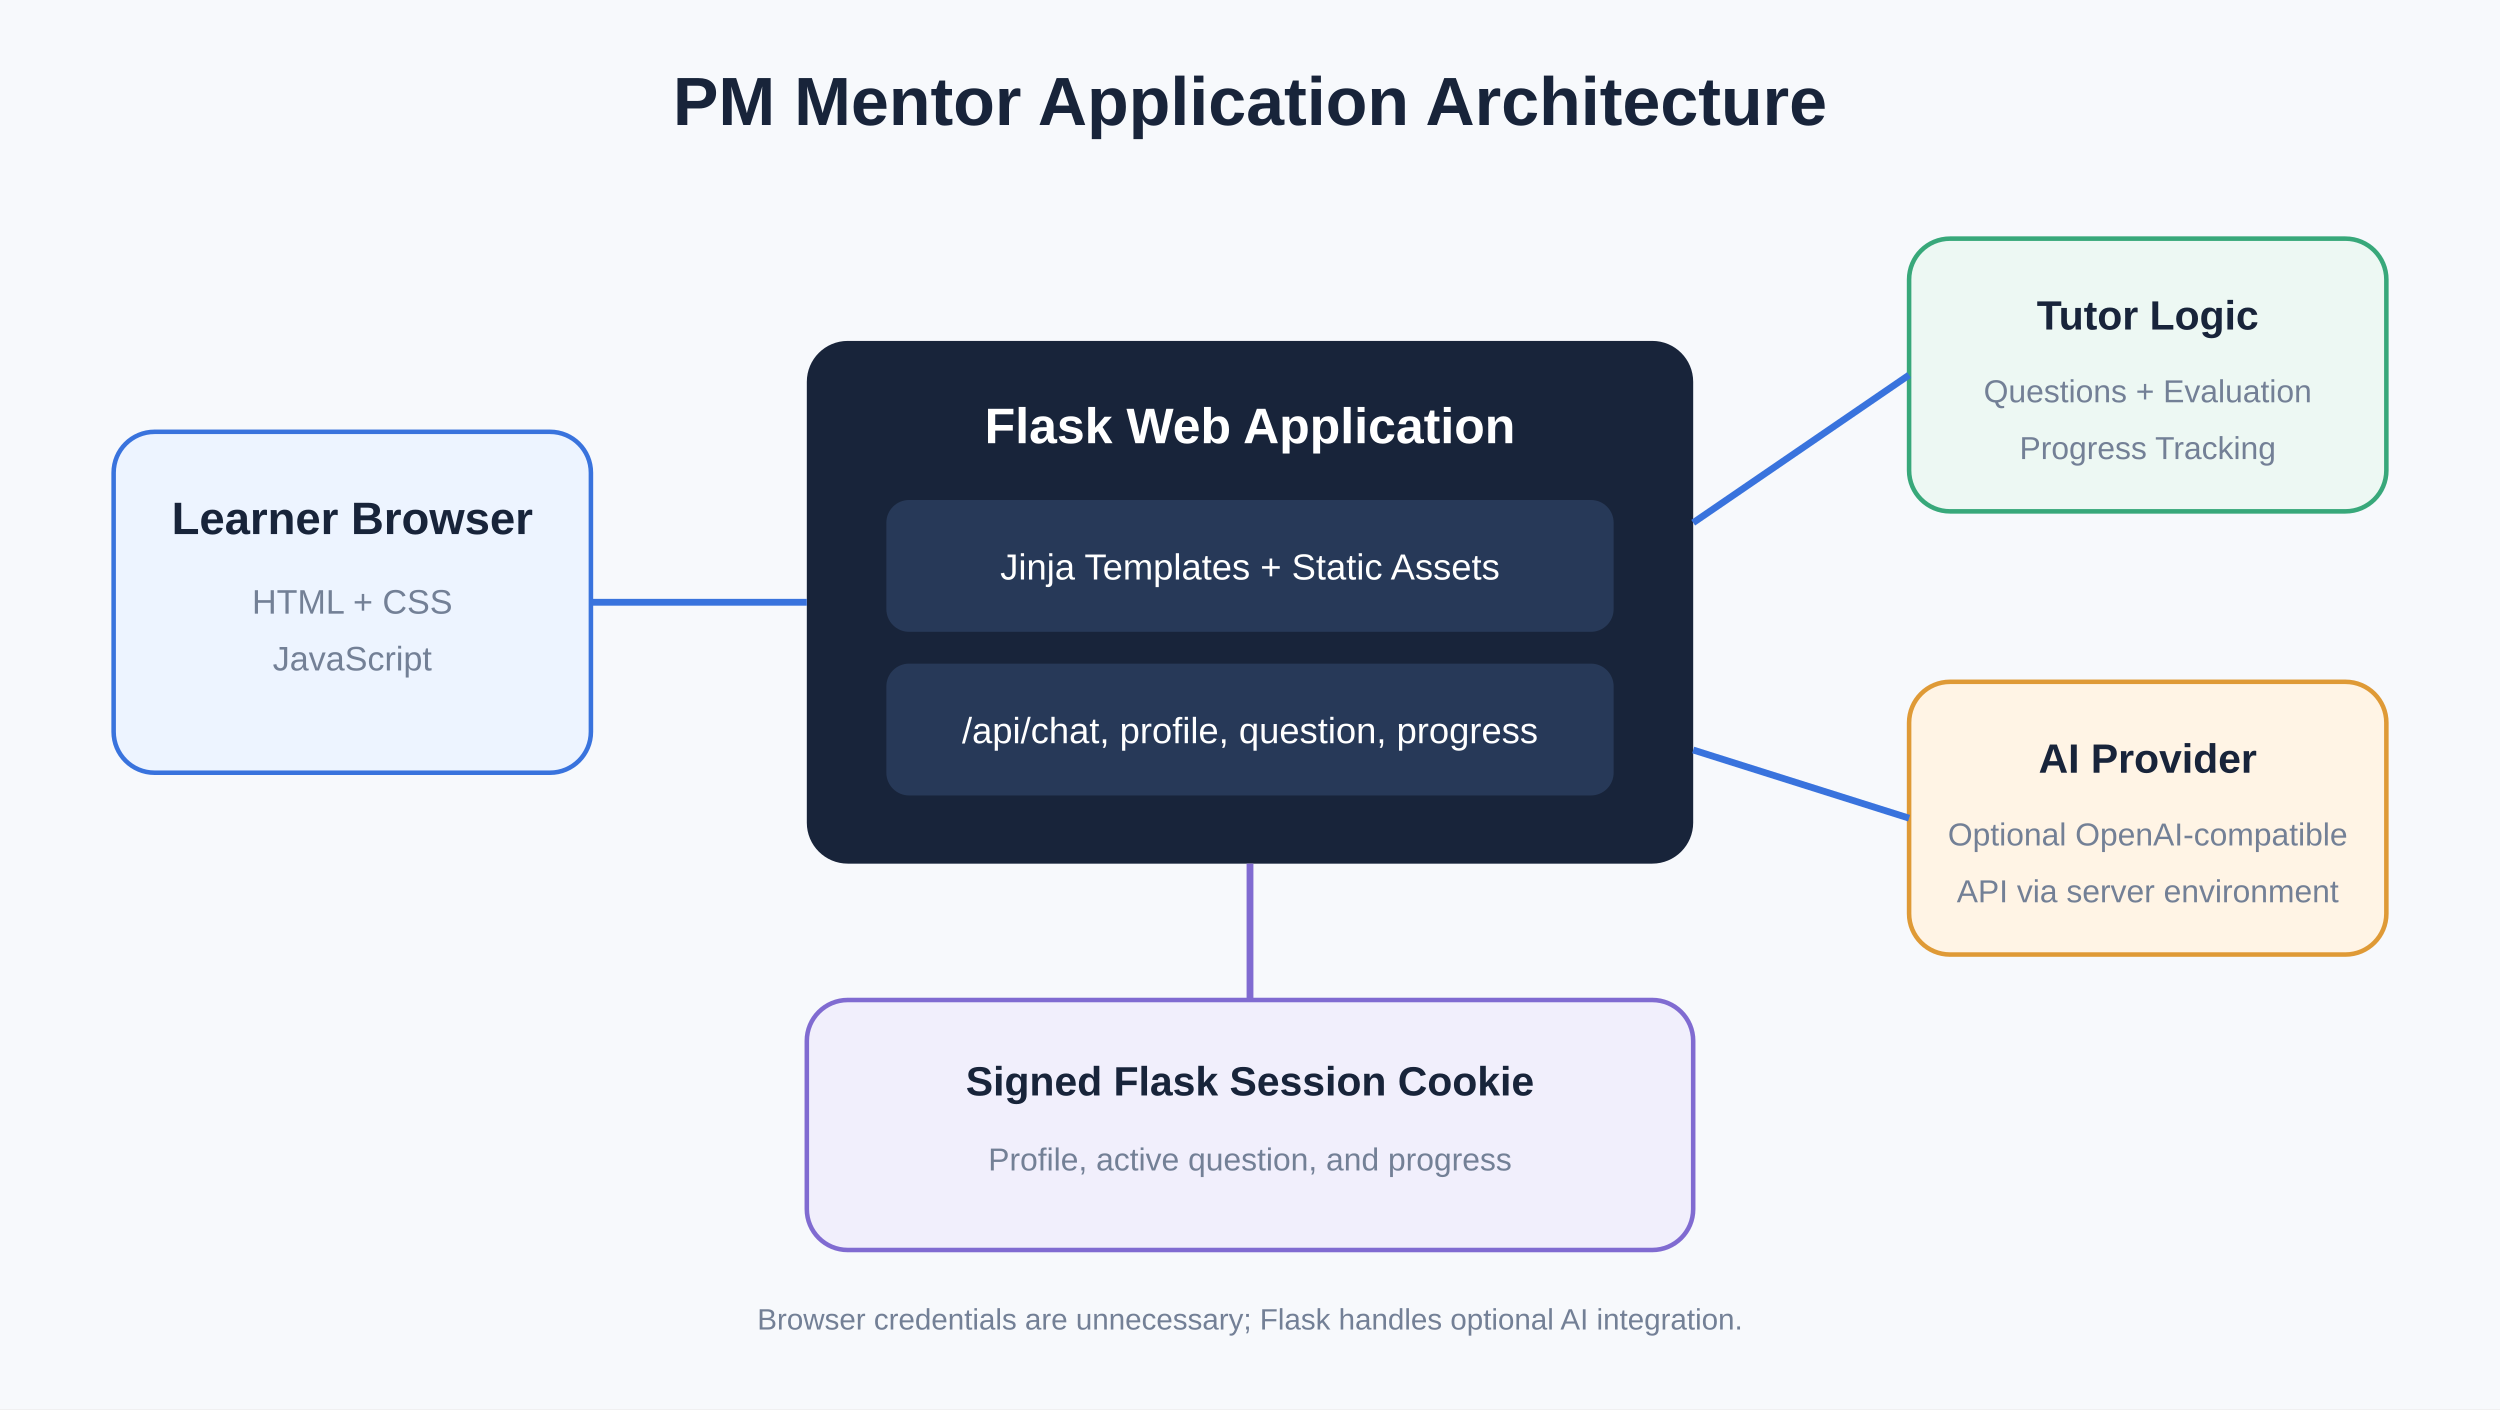
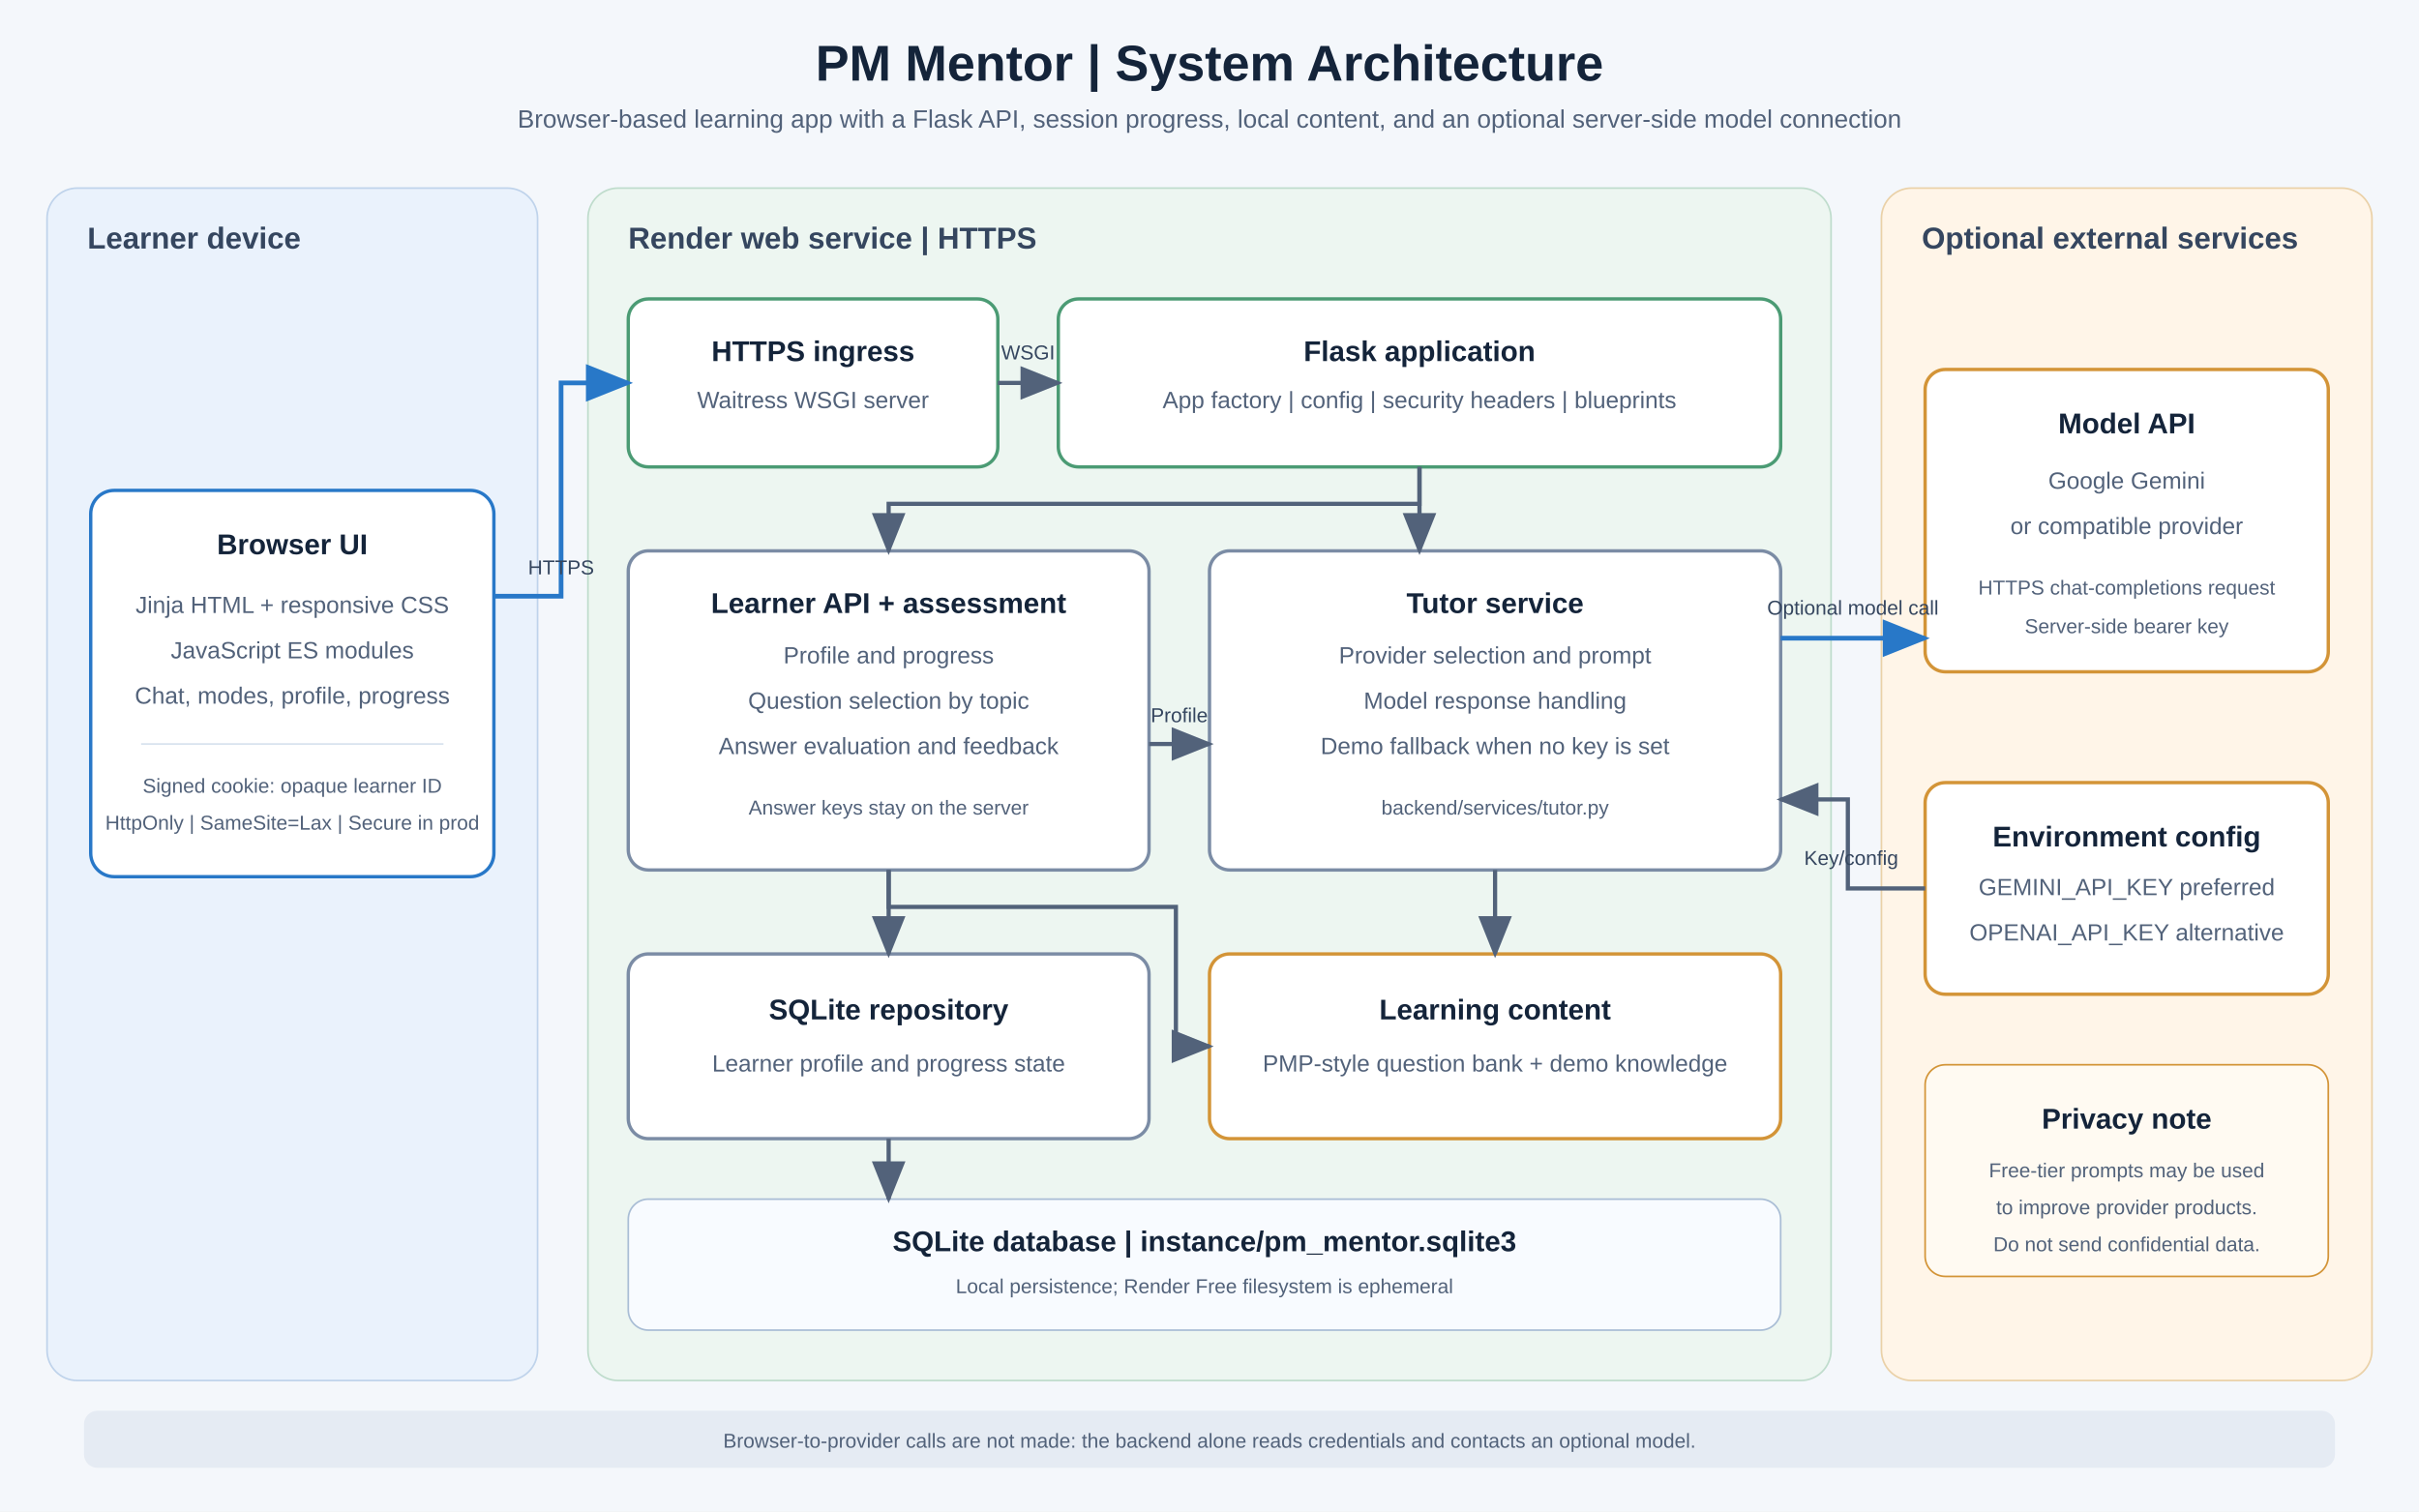
- <svg xmlns="http://www.w3.org/2000/svg" width="1100" height="620" viewBox="0 0 1100 620">
-   <rect width="1100" height="620" fill="#f7f9fc" />
-   <text x="550" y="55" text-anchor="middle" font-family="Arial" font-size="30" font-weight="700" fill="#18243a">PM Mentor Application Architecture</text>
-   <rect x="50" y="190" width="210" height="150" rx="18" fill="#edf4ff" stroke="#3973dd" stroke-width="2" />
-   <text x="155" y="235" text-anchor="middle" font-family="Arial" font-size="20" font-weight="700" fill="#18243a">Learner Browser</text>
-   <text x="155" y="270" text-anchor="middle" font-family="Arial" font-size="15" fill="#738096">HTML + CSS</text>
-   <text x="155" y="295" text-anchor="middle" font-family="Arial" font-size="15" fill="#738096">JavaScript</text>
-   <rect x="355" y="150" width="390" height="230" rx="18" fill="#18243a" />
-   <text x="550" y="195" text-anchor="middle" font-family="Arial" font-size="22" font-weight="700" fill="#ffffff">Flask Web Application</text>
-   <rect x="390" y="220" width="320" height="58" rx="10" fill="#273958" />
-   <text x="550" y="255" text-anchor="middle" font-family="Arial" font-size="16" fill="#ffffff">Jinja Templates + Static Assets</text>
-   <rect x="390" y="292" width="320" height="58" rx="10" fill="#273958" />
-   <text x="550" y="327" text-anchor="middle" font-family="Arial" font-size="16" fill="#ffffff">/api/chat, profile, question, progress</text>
-   <rect x="840" y="105" width="210" height="120" rx="18" fill="#edf8f3" stroke="#38a87a" stroke-width="2" />
-   <text x="945" y="145" text-anchor="middle" font-family="Arial" font-size="18" font-weight="700" fill="#18243a">Tutor Logic</text>
-   <text x="945" y="177" text-anchor="middle" font-family="Arial" font-size="14" fill="#738096">Questions + Evaluation</text>
-   <text x="945" y="202" text-anchor="middle" font-family="Arial" font-size="14" fill="#738096">Progress Tracking</text>
-   <rect x="840" y="300" width="210" height="120" rx="18" fill="#fff4e5" stroke="#df9a36" stroke-width="2" />
-   <text x="945" y="340" text-anchor="middle" font-family="Arial" font-size="18" font-weight="700" fill="#18243a">AI Provider</text>
-   <text x="945" y="372" text-anchor="middle" font-family="Arial" font-size="14" fill="#738096">Optional OpenAI-compatible</text>
-   <text x="945" y="397" text-anchor="middle" font-family="Arial" font-size="14" fill="#738096">API via server environment</text>
-   <rect x="355" y="440" width="390" height="110" rx="18" fill="#f1effc" stroke="#806bd1" stroke-width="2" />
-   <text x="550" y="482" text-anchor="middle" font-family="Arial" font-size="18" font-weight="700" fill="#18243a">Signed Flask Session Cookie</text>
-   <text x="550" y="515" text-anchor="middle" font-family="Arial" font-size="14" fill="#738096">Profile, active question, and progress</text>
-   <line x1="260" y1="265" x2="355" y2="265" stroke="#3973dd" stroke-width="3" />
-   <line x1="745" y1="230" x2="840" y2="165" stroke="#3973dd" stroke-width="3" />
-   <line x1="745" y1="330" x2="840" y2="360" stroke="#3973dd" stroke-width="3" />
-   <line x1="550" y1="380" x2="550" y2="440" stroke="#806bd1" stroke-width="3" />
-   <text x="550" y="585" text-anchor="middle" font-family="Arial" font-size="13" fill="#738096">Browser credentials are unnecessary; Flask handles optional AI integration.</text>
+ <svg xmlns="http://www.w3.org/2000/svg" width="1440" height="900" viewBox="0 0 1440 900" role="img" aria-labelledby="title description">
+   <defs>
+     <marker id="arrow" markerWidth="10" markerHeight="8" refX="9" refY="4" orient="auto">
+       <path d="M0,0 L10,4 L0,8 Z" fill="#52627a" />
+     </marker>
+     <marker id="arrow-blue" markerWidth="10" markerHeight="8" refX="9" refY="4" orient="auto">
+       <path d="M0,0 L10,4 L0,8 Z" fill="#2878c8" />
+     </marker>
+     <style>
+       .title { font: 700 30px Arial, sans-serif; fill: #14243a; }
+       .subtitle { font: 15px Arial, sans-serif; fill: #52627a; }
+       .lane-title { font: 700 18px Arial, sans-serif; fill: #35465f; }
+       .card-title { font: 700 17px Arial, sans-serif; fill: #14243a; }
+       .card-text { font: 14px Arial, sans-serif; fill: #52627a; }
+       .small { font: 12px Arial, sans-serif; fill: #52627a; }
+       .edge-label { font: 12px Arial, sans-serif; fill: #35465f; }
+       .line { fill: none; stroke: #52627a; stroke-width: 2.5; marker-end: url(#arrow); }
+       .api-line { fill: none; stroke: #2878c8; stroke-width: 2.8; marker-end: url(#arrow-blue); }
+     </style>
+   </defs>
+   <rect width="1440" height="900" fill="#f4f7fb" />
+   <text id="title" x="720" y="48" text-anchor="middle" class="title">PM Mentor | System Architecture</text>
+   <text x="720" y="76" text-anchor="middle" class="subtitle">Browser-based learning app with a Flask API, session progress, local content, and an optional server-side model connection</text>
+   <rect x="28" y="112" width="292" height="710" rx="18" fill="#eaf2fc" stroke="#bfd3eb" />
+   <text x="52" y="148" class="lane-title">Learner device</text>
+   <rect x="54" y="292" width="240" height="230" rx="14" fill="#ffffff" stroke="#2878c8" stroke-width="2" />
+   <text x="174" y="330" text-anchor="middle" class="card-title">Browser UI</text>
+   <text x="174" y="365" text-anchor="middle" class="card-text">Jinja HTML + responsive CSS</text>
+   <text x="174" y="392" text-anchor="middle" class="card-text">JavaScript ES modules</text>
+   <text x="174" y="419" text-anchor="middle" class="card-text">Chat, modes, profile, progress</text>
+   <line x1="84" y1="443" x2="264" y2="443" stroke="#d8e2ee" />
+   <text x="174" y="472" text-anchor="middle" class="small">Signed cookie: opaque learner ID</text>
+   <text x="174" y="494" text-anchor="middle" class="small">HttpOnly | SameSite=Lax | Secure in prod</text>
+   <rect x="350" y="112" width="740" height="710" rx="18" fill="#edf6f1" stroke="#bfdccc" />
+   <text x="374" y="148" class="lane-title">Render web service | HTTPS</text>
+   <rect x="374" y="178" width="220" height="100" rx="12" fill="#ffffff" stroke="#4b9b74" stroke-width="2" />
+   <text x="484" y="215" text-anchor="middle" class="card-title">HTTPS ingress</text>
+   <text x="484" y="243" text-anchor="middle" class="card-text">Waitress WSGI server</text>
+   <rect x="630" y="178" width="430" height="100" rx="12" fill="#ffffff" stroke="#4b9b74" stroke-width="2" />
+   <text x="845" y="215" text-anchor="middle" class="card-title">Flask application</text>
+   <text x="845" y="243" text-anchor="middle" class="card-text">App factory | config | security headers | blueprints</text>
+   <rect x="374" y="328" width="310" height="190" rx="12" fill="#ffffff" stroke="#7b8ca5" stroke-width="2" />
+   <text x="529" y="365" text-anchor="middle" class="card-title">Learner API + assessment</text>
+   <text x="529" y="395" text-anchor="middle" class="card-text">Profile and progress</text>
+   <text x="529" y="422" text-anchor="middle" class="card-text">Question selection by topic</text>
+   <text x="529" y="449" text-anchor="middle" class="card-text">Answer evaluation and feedback</text>
+   <text x="529" y="485" text-anchor="middle" class="small">Answer keys stay on the server</text>
+   <rect x="720" y="328" width="340" height="190" rx="12" fill="#ffffff" stroke="#7b8ca5" stroke-width="2" />
+   <text x="890" y="365" text-anchor="middle" class="card-title">Tutor service</text>
+   <text x="890" y="395" text-anchor="middle" class="card-text">Provider selection and prompt</text>
+   <text x="890" y="422" text-anchor="middle" class="card-text">Model response handling</text>
+   <text x="890" y="449" text-anchor="middle" class="card-text">Demo fallback when no key is set</text>
+   <text x="890" y="485" text-anchor="middle" class="small">backend/services/tutor.py</text>
+   <rect x="374" y="568" width="310" height="110" rx="12" fill="#ffffff" stroke="#7b8ca5" stroke-width="2" />
+   <text x="529" y="607" text-anchor="middle" class="card-title">SQLite repository</text>
+   <text x="529" y="638" text-anchor="middle" class="card-text">Learner profile and progress state</text>
+   <rect x="720" y="568" width="340" height="110" rx="12" fill="#ffffff" stroke="#d39437" stroke-width="2" />
+   <text x="890" y="607" text-anchor="middle" class="card-title">Learning content</text>
+   <text x="890" y="638" text-anchor="middle" class="card-text">PMP-style question bank + demo knowledge</text>
+   <rect x="374" y="714" width="686" height="78" rx="12" fill="#f8fbff" stroke="#a9bdd5" />
+   <text x="717" y="745" text-anchor="middle" class="card-title">SQLite database | instance/pm_mentor.sqlite3</text>
+   <text x="717" y="770" text-anchor="middle" class="small">Local persistence; Render Free filesystem is ephemeral</text>
+   <rect x="1120" y="112" width="292" height="710" rx="18" fill="#fff5e8" stroke="#ead1a8" />
+   <text x="1144" y="148" class="lane-title">Optional external services</text>
+   <rect x="1146" y="220" width="240" height="180" rx="12" fill="#ffffff" stroke="#d39437" stroke-width="2" />
+   <text x="1266" y="258" text-anchor="middle" class="card-title">Model API</text>
+   <text x="1266" y="291" text-anchor="middle" class="card-text">Google Gemini</text>
+   <text x="1266" y="318" text-anchor="middle" class="card-text">or compatible provider</text>
+   <text x="1266" y="354" text-anchor="middle" class="small">HTTPS chat-completions request</text>
+   <text x="1266" y="377" text-anchor="middle" class="small">Server-side bearer key</text>
+   <rect x="1146" y="466" width="240" height="126" rx="12" fill="#ffffff" stroke="#d39437" stroke-width="2" />
+   <text x="1266" y="504" text-anchor="middle" class="card-title">Environment config</text>
+   <text x="1266" y="533" text-anchor="middle" class="card-text">GEMINI_API_KEY preferred</text>
+   <text x="1266" y="560" text-anchor="middle" class="card-text">OPENAI_API_KEY alternative</text>
+   <rect x="1146" y="634" width="240" height="126" rx="12" fill="#fffaf2" stroke="#d39437" />
+   <text x="1266" y="672" text-anchor="middle" class="card-title">Privacy note</text>
+   <text x="1266" y="701" text-anchor="middle" class="small">Free-tier prompts may be used</text>
+   <text x="1266" y="723" text-anchor="middle" class="small">to improve provider products.</text>
+   <text x="1266" y="745" text-anchor="middle" class="small">Do not send confidential data.</text>
+   <path d="M294 355 H334 V228 H374" class="api-line" />
+   <text x="334" y="342" text-anchor="middle" class="edge-label">HTTPS</text>
+   <path d="M594 228 H630" class="line" />
+   <text x="612" y="214" text-anchor="middle" class="edge-label">WSGI</text>
+   <path d="M845 278 V300 H529 V328" class="line" />
+   <path d="M845 278 V328" class="line" />
+   <path d="M529 518 V568" class="line" />
+   <path d="M684 443 H720" class="line" />
+   <text x="702" y="430" text-anchor="middle" class="edge-label">Profile</text>
+   <path d="M890 518 V568" class="line" />
+   <path d="M529 518 V540 H700 V623 H720" class="line" />
+   <path d="M529 678 V714" class="line" />
+   <path d="M1060 380 H1146" class="api-line" />
+   <text x="1103" y="366" text-anchor="middle" class="edge-label">Optional model call</text>
+   <path d="M1146 529 H1100 V476 H1060" class="line" />
+   <text x="1102" y="515" text-anchor="middle" class="edge-label">Key/config</text>
+   <rect x="50" y="840" width="1340" height="34" rx="8" fill="#e5ebf3" />
+   <text x="720" y="862" text-anchor="middle" class="small">Browser-to-provider calls are not made: the backend alone reads credentials and contacts an optional model.</text>
</svg>
